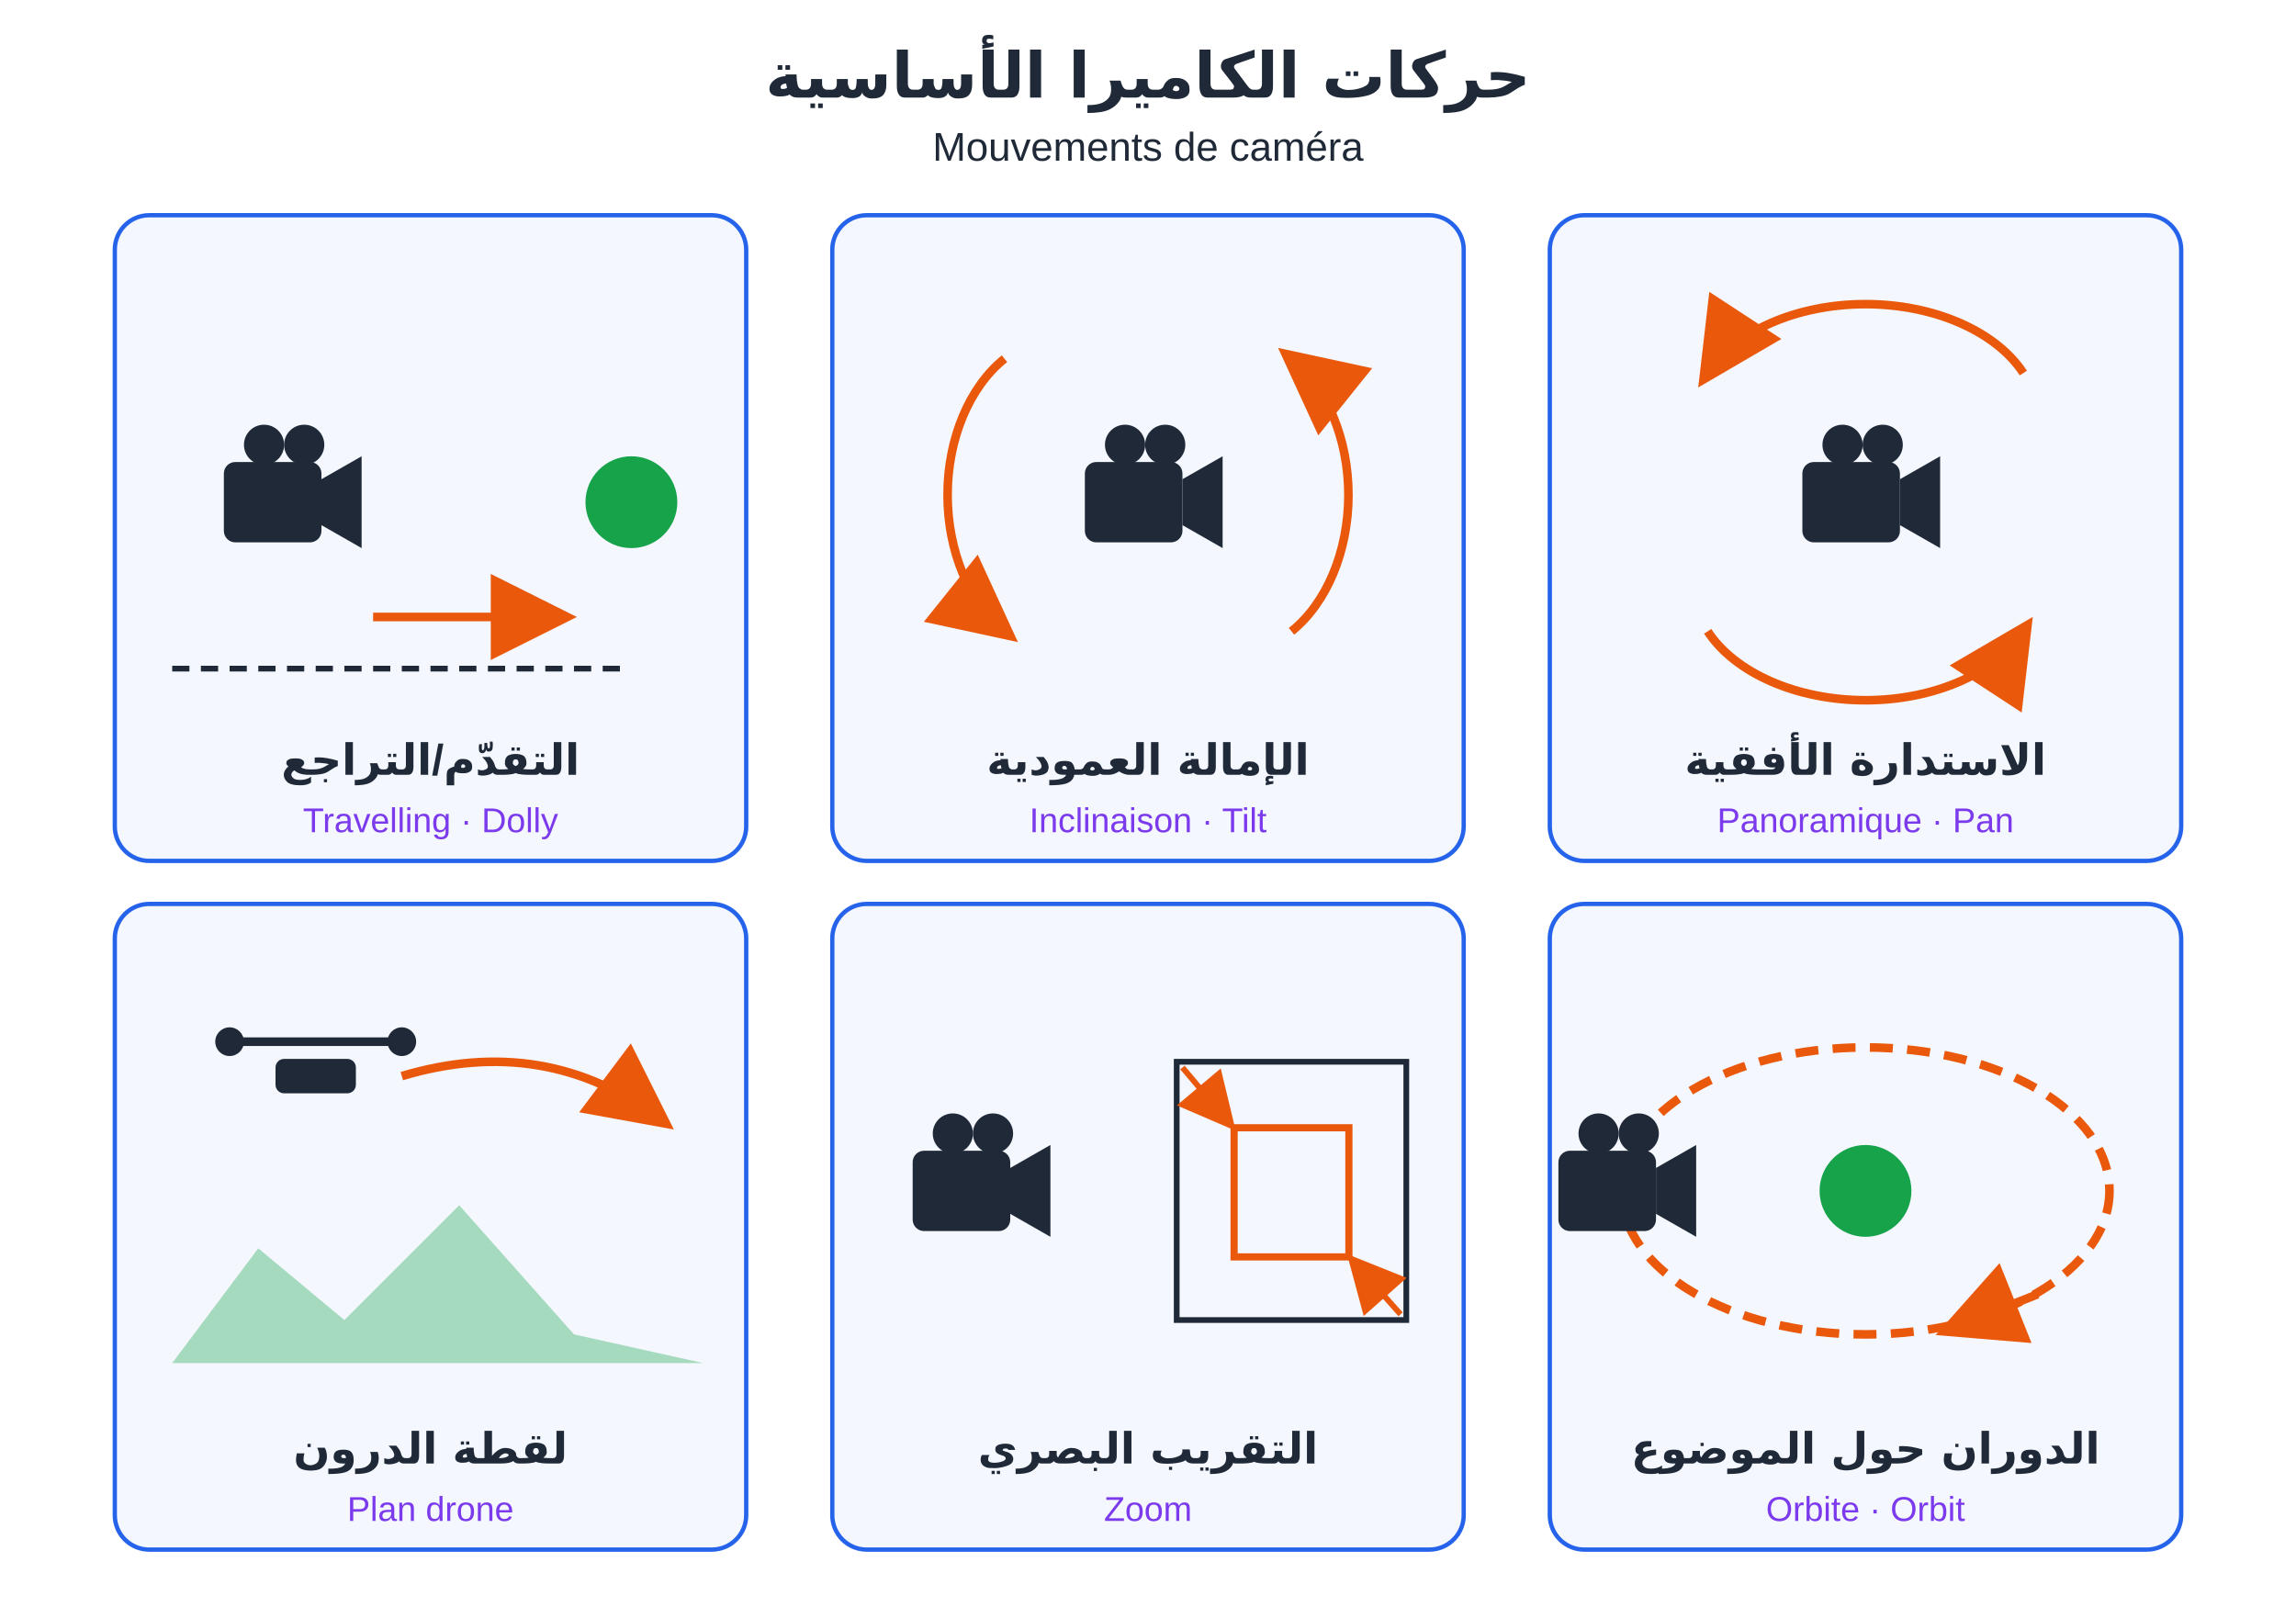
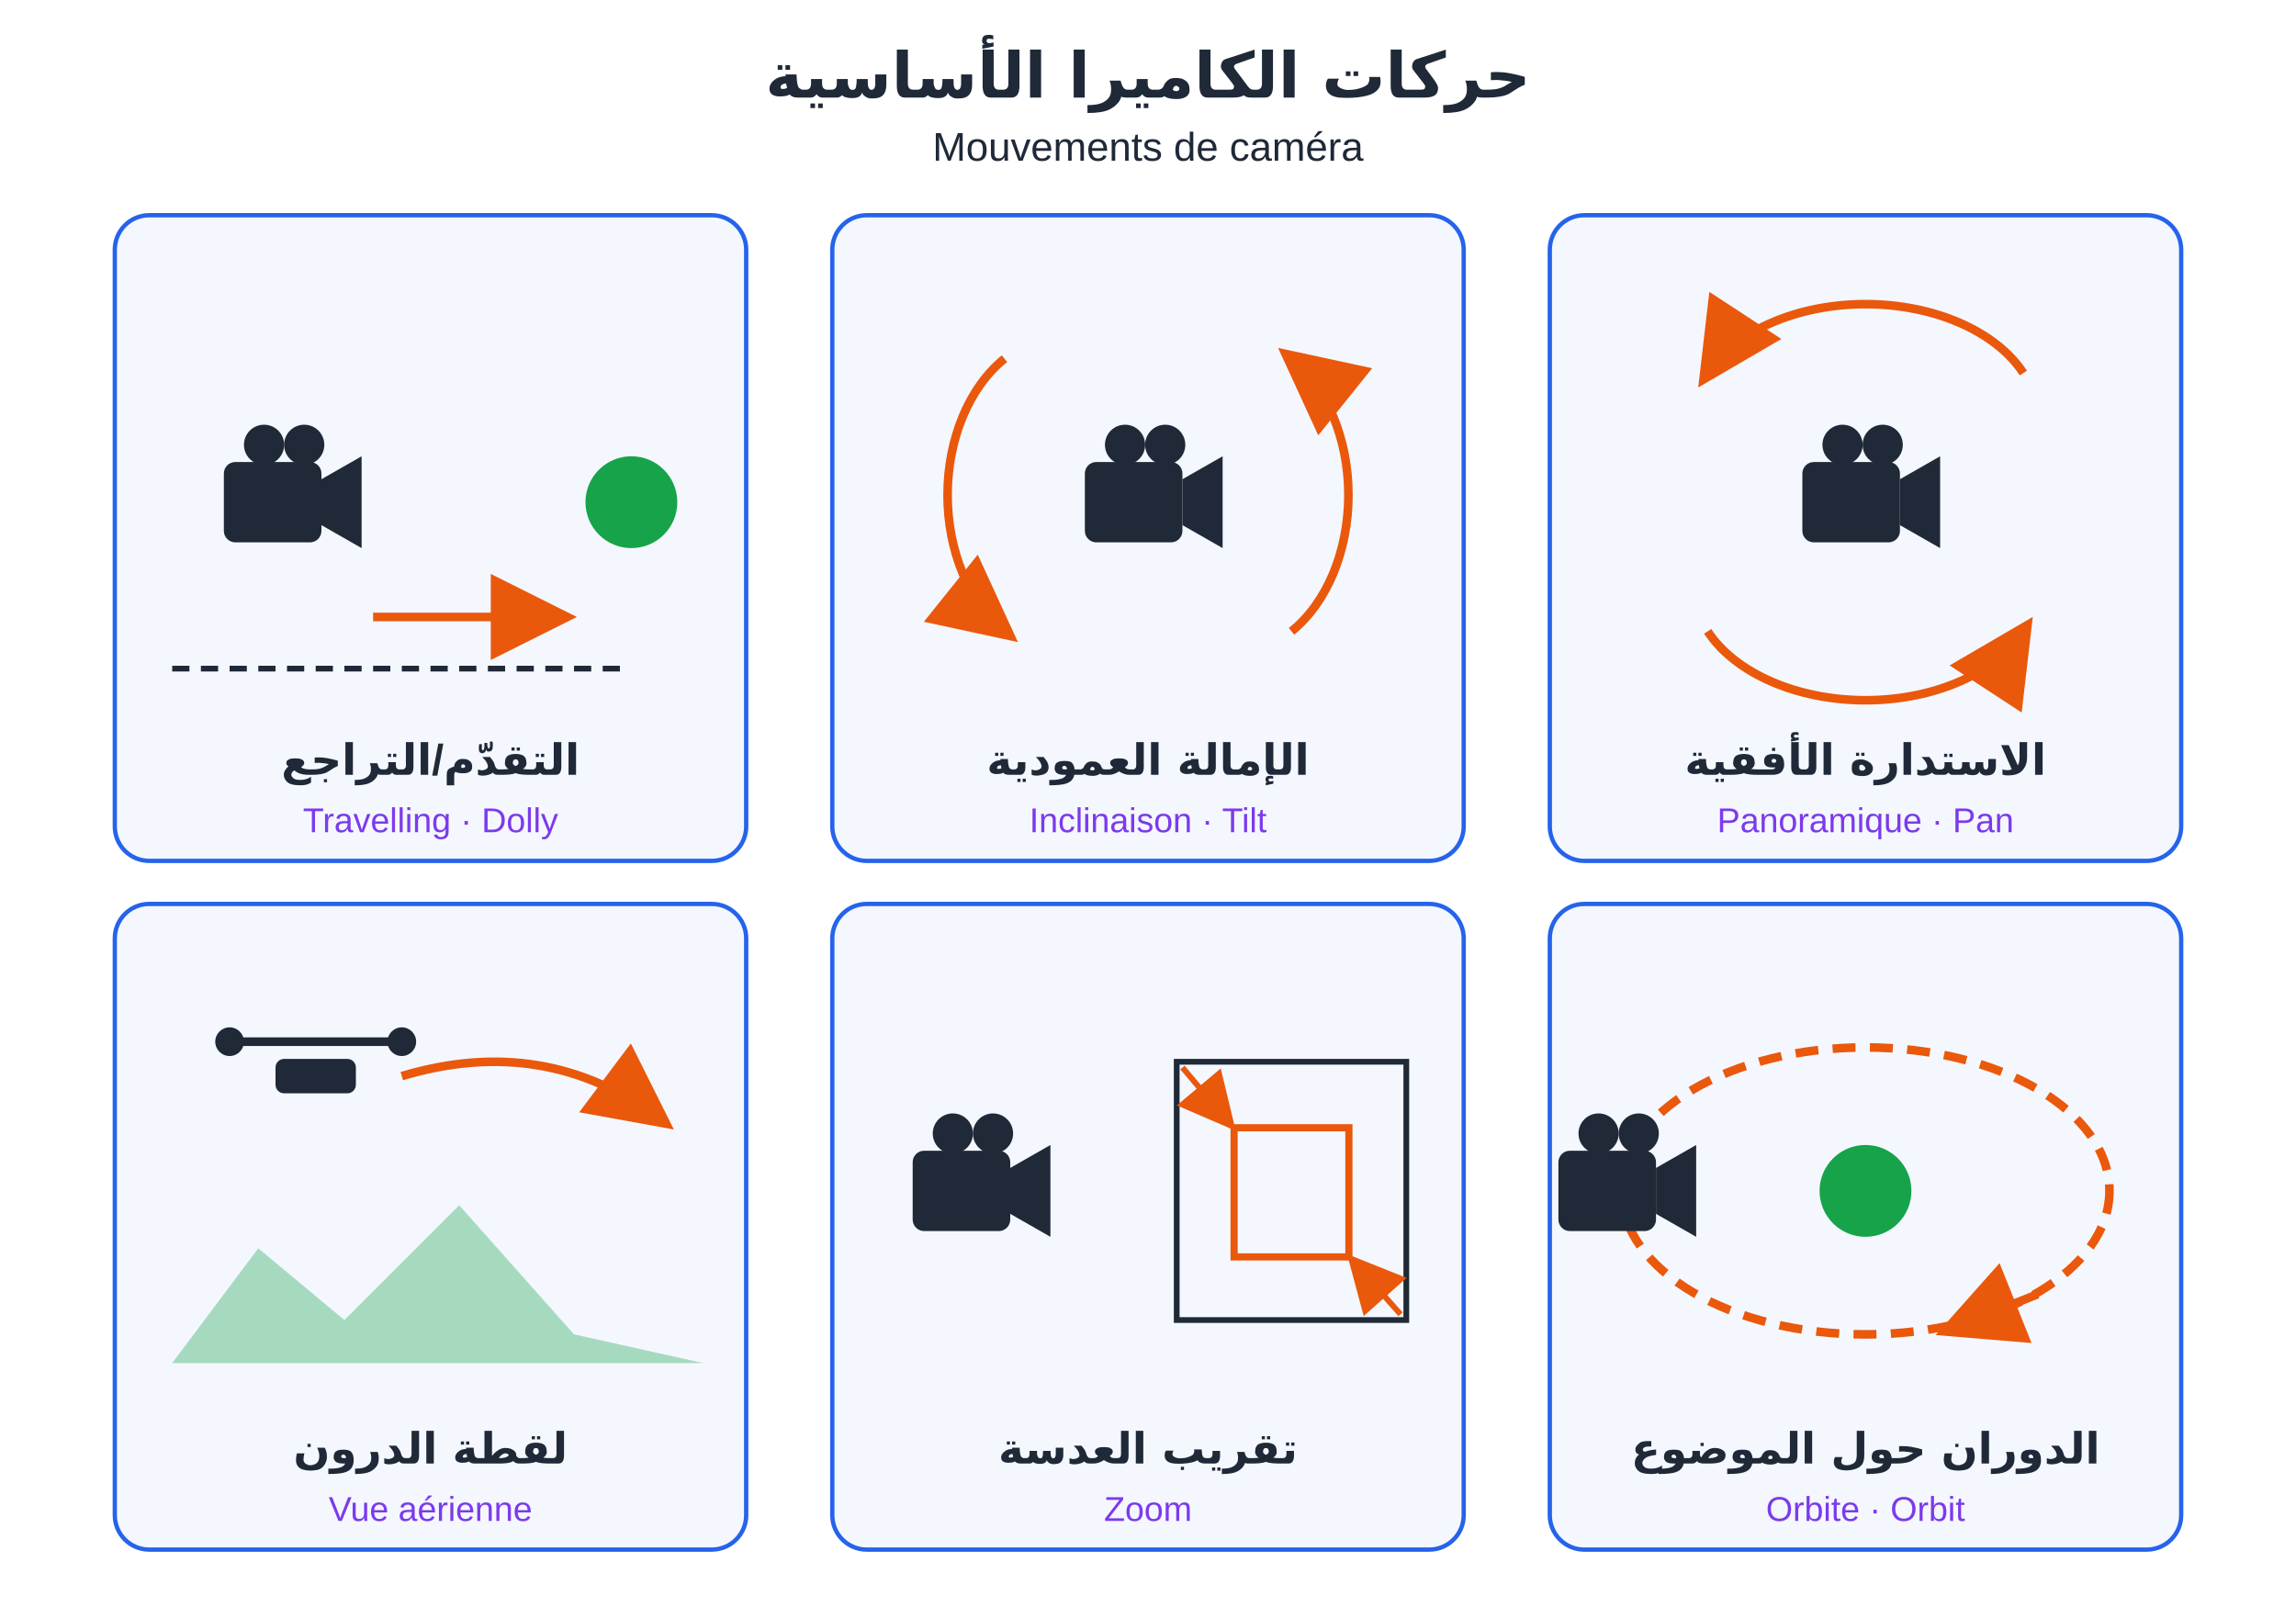
<svg xmlns="http://www.w3.org/2000/svg" viewBox="0 0 800 560" width="800" height="560" font-family="Tahoma, Arial, sans-serif">
  <defs>
    <marker id="a" markerWidth="10" markerHeight="10" refX="8" refY="5" orient="auto">
      <path d="M0,0 L10,5 L0,10 z" fill="#ea580c" />
    </marker>
  </defs>
  <rect width="100%" height="100%" fill="#ffffff" />
  <text x="400" y="34" text-anchor="middle" direction="rtl" font-size="22" font-weight="bold" fill="#1f2937">حركات الكاميرا الأساسية</text>
  <text x="400" y="56" text-anchor="middle" font-size="14" fill="#1f2937">Mouvements de caméra</text>
  <rect x="540" y="75" width="220" height="225" rx="12" fill="#2563eb" fill-opacity="0.05" stroke="#2563eb" stroke-width="1.5" />
  <text x="650" y="270" text-anchor="middle" direction="rtl" font-size="15" font-weight="bold" fill="#1f2937">الاستدارة الأفقية</text>
  <text x="650" y="290" text-anchor="middle" font-size="12" fill="#7c3aed">Panoramique · Pan</text>
  <g transform="translate(650,175) rotate(0)">
    <rect x="-22" y="-14" width="34" height="28" rx="4" fill="#1f2937" />
    <path d="M12,-8 L26,-16 L26,16 L12,8 z" fill="#1f2937" />
    <circle cx="-8" cy="-20" r="7" fill="#1f2937" />
    <circle cx="6" cy="-20" r="7" fill="#1f2937" />
  </g>
  <path d="M595,220 A60,40 0 0,0 705,220" fill="none" stroke="#ea580c" stroke-width="3" marker-end="url(#a)" />
  <path d="M705,130 A60,40 0 0,0 595,130" fill="none" stroke="#ea580c" stroke-width="3" marker-end="url(#a)" />
  <rect x="290" y="75" width="220" height="225" rx="12" fill="#2563eb" fill-opacity="0.05" stroke="#2563eb" stroke-width="1.5" />
  <text x="400" y="270" text-anchor="middle" direction="rtl" font-size="15" font-weight="bold" fill="#1f2937">الإمالة العمودية</text>
  <text x="400" y="290" text-anchor="middle" font-size="12" fill="#7c3aed">Inclinaison · Tilt</text>
  <g transform="translate(400,175) rotate(0)">
    <rect x="-22" y="-14" width="34" height="28" rx="4" fill="#1f2937" />
    <path d="M12,-8 L26,-16 L26,16 L12,8 z" fill="#1f2937" />
    <circle cx="-8" cy="-20" r="7" fill="#1f2937" />
    <circle cx="6" cy="-20" r="7" fill="#1f2937" />
  </g>
  <path d="M450,220 A40,55 0 0,0 450,125" fill="none" stroke="#ea580c" stroke-width="3" marker-end="url(#a)" />
  <path d="M350,125 A40,55 0 0,0 350,220" fill="none" stroke="#ea580c" stroke-width="3" marker-end="url(#a)" />
  <rect x="40" y="75" width="220" height="225" rx="12" fill="#2563eb" fill-opacity="0.05" stroke="#2563eb" stroke-width="1.5" />
  <text x="150" y="270" text-anchor="middle" direction="rtl" font-size="15" font-weight="bold" fill="#1f2937">التقدّم/التراجع</text>
  <text x="150" y="290" text-anchor="middle" font-size="12" fill="#7c3aed">Travelling · Dolly</text>
  <g transform="translate(100,175) rotate(0)">
    <rect x="-22" y="-14" width="34" height="28" rx="4" fill="#1f2937" />
    <path d="M12,-8 L26,-16 L26,16 L12,8 z" fill="#1f2937" />
    <circle cx="-8" cy="-20" r="7" fill="#1f2937" />
    <circle cx="6" cy="-20" r="7" fill="#1f2937" />
  </g>
  <circle cx="220" cy="175" r="16" fill="#16a34a" />
  <line x1="130" y1="215" x2="195" y2="215" stroke="#ea580c" stroke-width="3" marker-end="url(#a)" />
  <line x1="60" y1="233" x2="220" y2="233" stroke="#1f2937" stroke-width="2" stroke-dasharray="6,4" />
  <rect x="540" y="315" width="220" height="225" rx="12" fill="#2563eb" fill-opacity="0.05" stroke="#2563eb" stroke-width="1.5" />
  <text x="650" y="510" text-anchor="middle" direction="rtl" font-size="15" font-weight="bold" fill="#1f2937">الدوران حول الموضوع</text>
  <text x="650" y="530" text-anchor="middle" font-size="12" fill="#7c3aed">Orbite · Orbit</text>
  <circle cx="650" cy="415" r="16" fill="#16a34a" />
  <ellipse cx="650" cy="415" rx="85" ry="50" fill="none" stroke="#ea580c" stroke-width="3" stroke-dasharray="8,5" />
  <path d="M710,451 L680,463" stroke="#ea580c" stroke-width="3" marker-end="url(#a)" />
  <g transform="translate(565,415) rotate(0)">
    <rect x="-22" y="-14" width="34" height="28" rx="4" fill="#1f2937" />
    <path d="M12,-8 L26,-16 L26,16 L12,8 z" fill="#1f2937" />
    <circle cx="-8" cy="-20" r="7" fill="#1f2937" />
    <circle cx="6" cy="-20" r="7" fill="#1f2937" />
  </g>
  <rect x="290" y="315" width="220" height="225" rx="12" fill="#2563eb" fill-opacity="0.05" stroke="#2563eb" stroke-width="1.5" />
-   <text x="400" y="510" text-anchor="middle" direction="rtl" font-size="15" font-weight="bold" fill="#1f2937">التقريب البصري</text>
+   <text x="400" y="510" text-anchor="middle" direction="rtl" font-size="15" font-weight="bold" fill="#1f2937">تقريب العدسة</text>
  <text x="400" y="530" text-anchor="middle" font-size="12" fill="#7c3aed">Zoom</text>
  <g transform="translate(340,415) rotate(0)">
    <rect x="-22" y="-14" width="34" height="28" rx="4" fill="#1f2937" />
    <path d="M12,-8 L26,-16 L26,16 L12,8 z" fill="#1f2937" />
    <circle cx="-8" cy="-20" r="7" fill="#1f2937" />
    <circle cx="6" cy="-20" r="7" fill="#1f2937" />
  </g>
  <rect x="410" y="370" width="80" height="90" fill="none" stroke="#1f2937" stroke-width="2" />
  <rect x="430" y="393" width="40" height="45" fill="none" stroke="#ea580c" stroke-width="2.5" />
  <line x1="412" y1="372" x2="428" y2="391" stroke="#ea580c" stroke-width="2" marker-end="url(#a)" />
  <line x1="488" y1="458" x2="472" y2="440" stroke="#ea580c" stroke-width="2" marker-end="url(#a)" />
  <rect x="40" y="315" width="220" height="225" rx="12" fill="#2563eb" fill-opacity="0.05" stroke="#2563eb" stroke-width="1.5" />
  <text x="150" y="510" text-anchor="middle" direction="rtl" font-size="15" font-weight="bold" fill="#1f2937">لقطة الدرون</text>
-   <text x="150" y="530" text-anchor="middle" font-size="12" fill="#7c3aed">Plan drone</text>
+   <text x="150" y="530" text-anchor="middle" font-size="12" fill="#7c3aed">Vue aérienne</text>
  <g transform="translate(110,375)">
    <rect x="-14" y="-6" width="28" height="12" rx="3" fill="#1f2937" />
    <line x1="-30" y1="-12" x2="30" y2="-12" stroke="#1f2937" stroke-width="3" />
    <circle cx="-30" cy="-12" r="5" fill="#1f2937" />
    <circle cx="30" cy="-12" r="5" fill="#1f2937" />
  </g>
  <path d="M60,475 L90,435 L120,460 L160,420 L200,465 L245,475 z" fill="#16a34a" fill-opacity="0.35" />
  <path d="M140,375 Q190,360 230,390" fill="none" stroke="#ea580c" stroke-width="3" marker-end="url(#a)" />
</svg>
